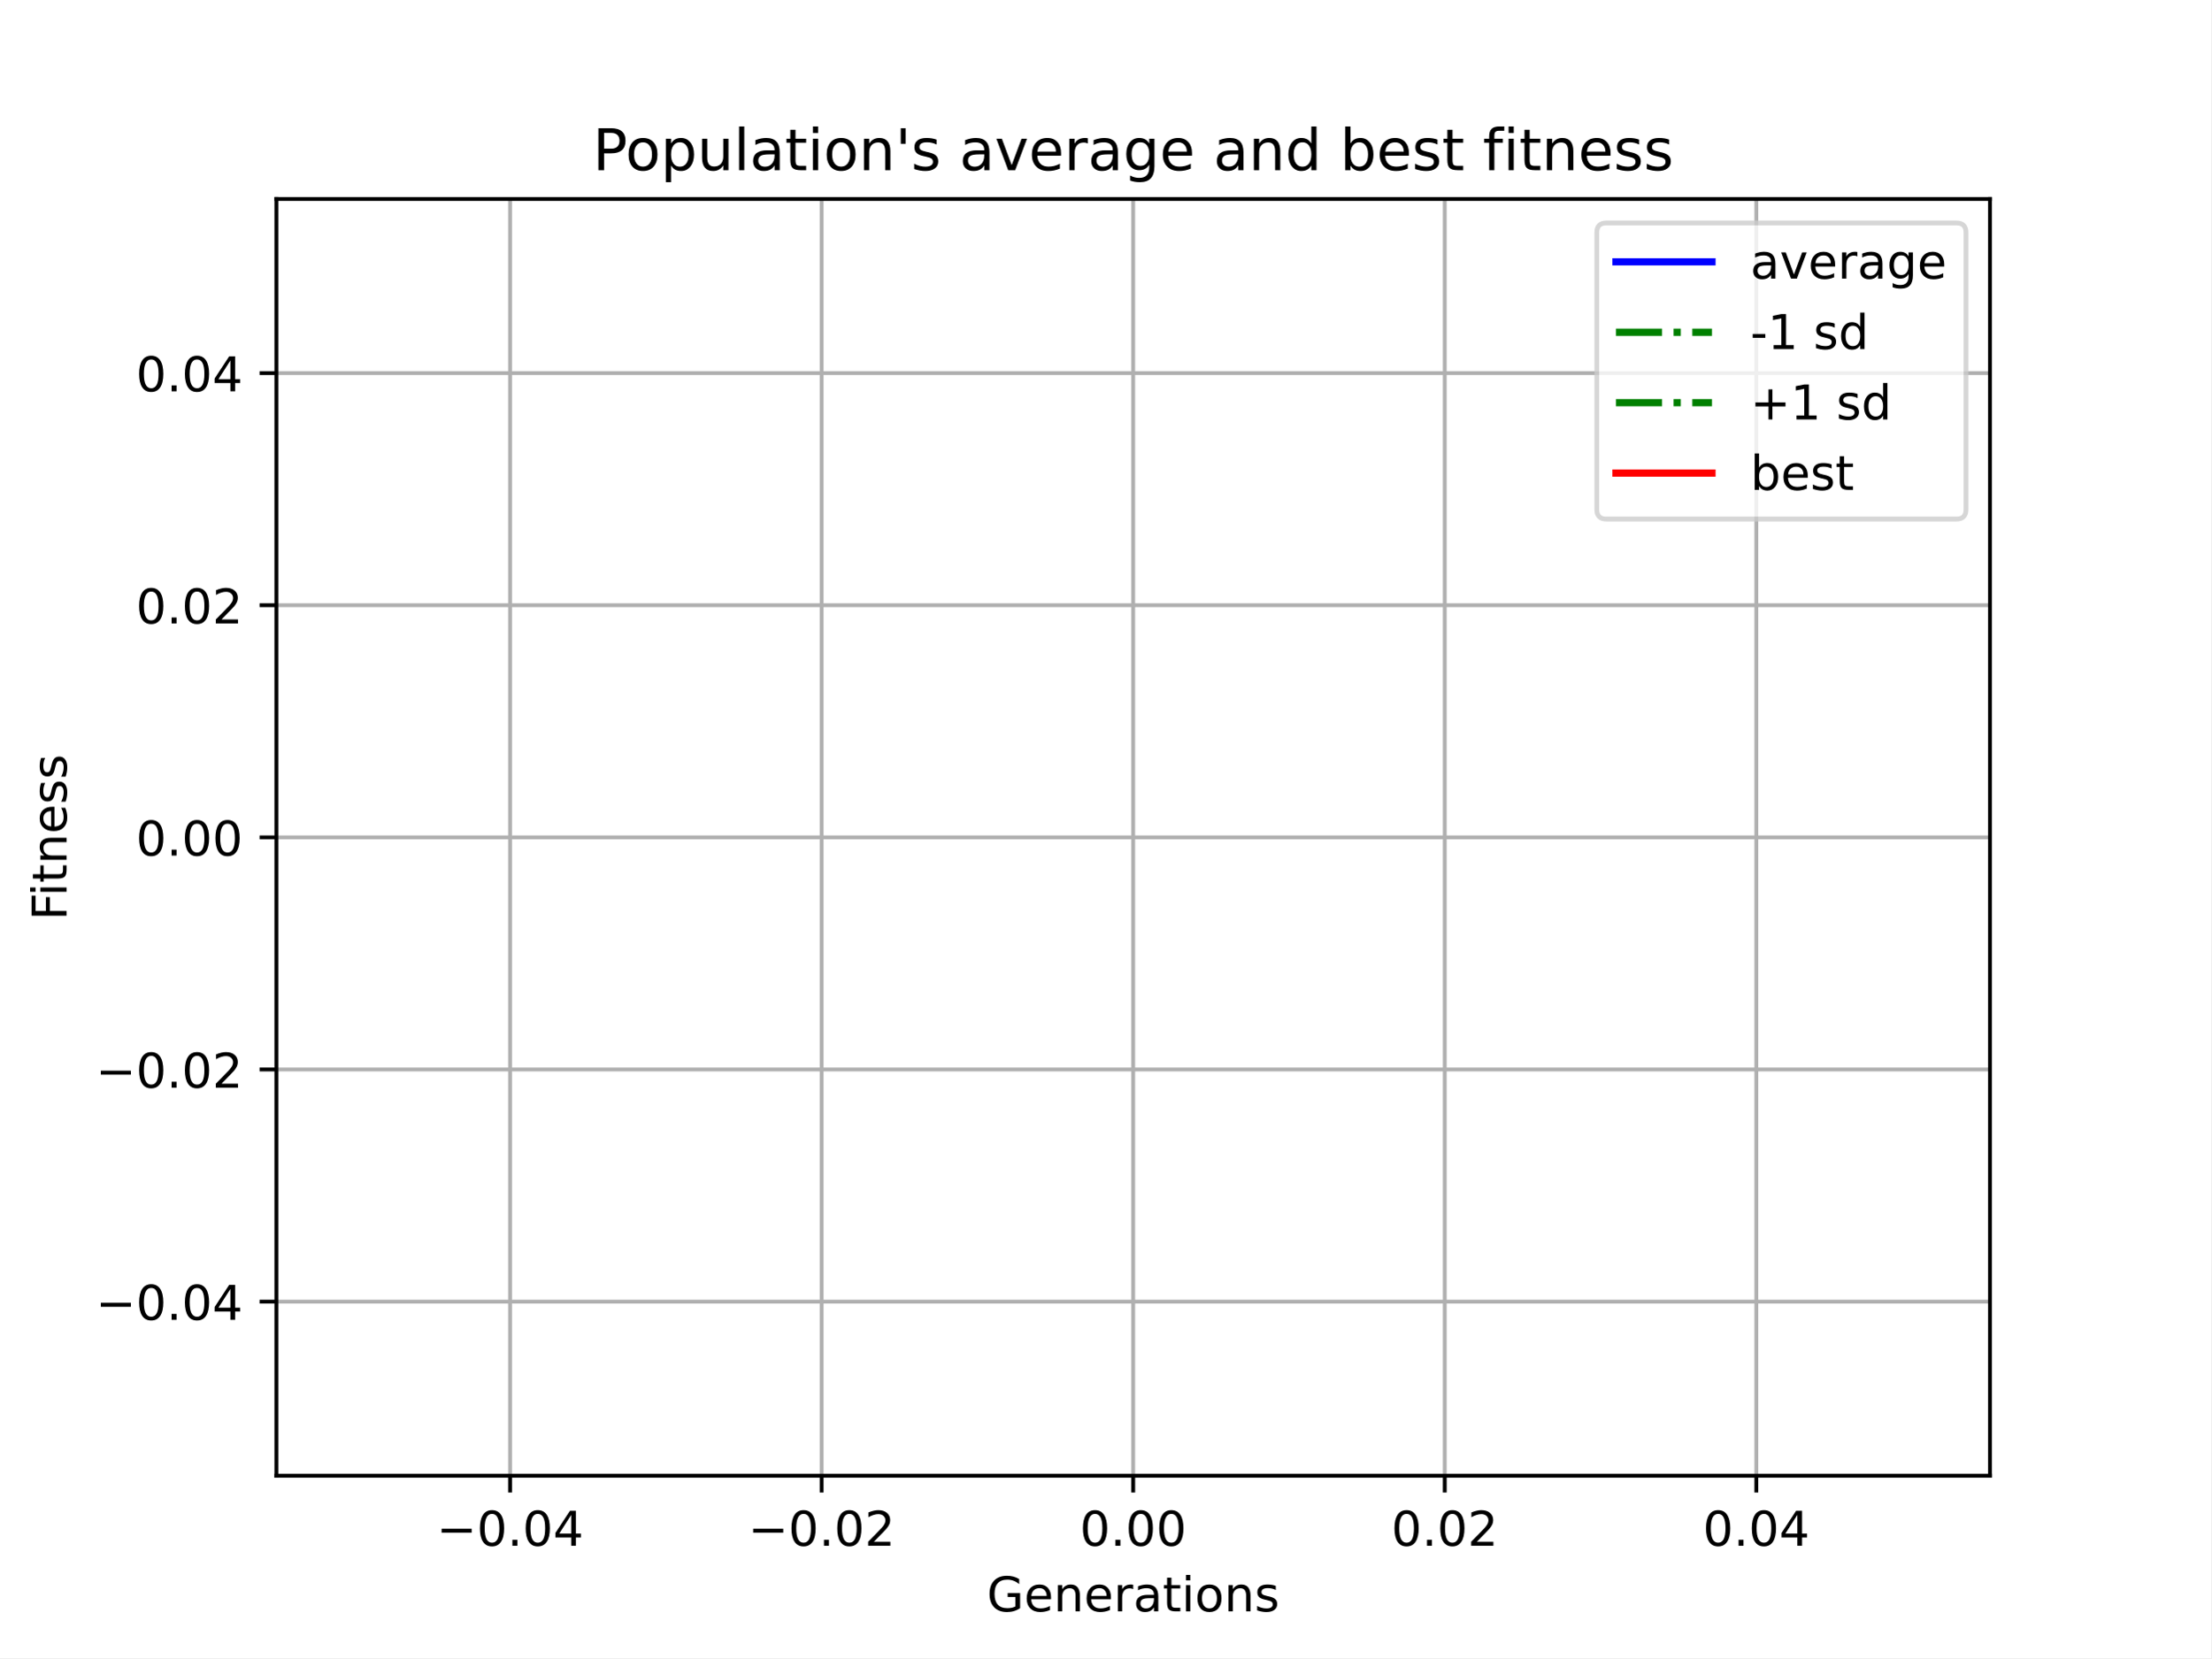
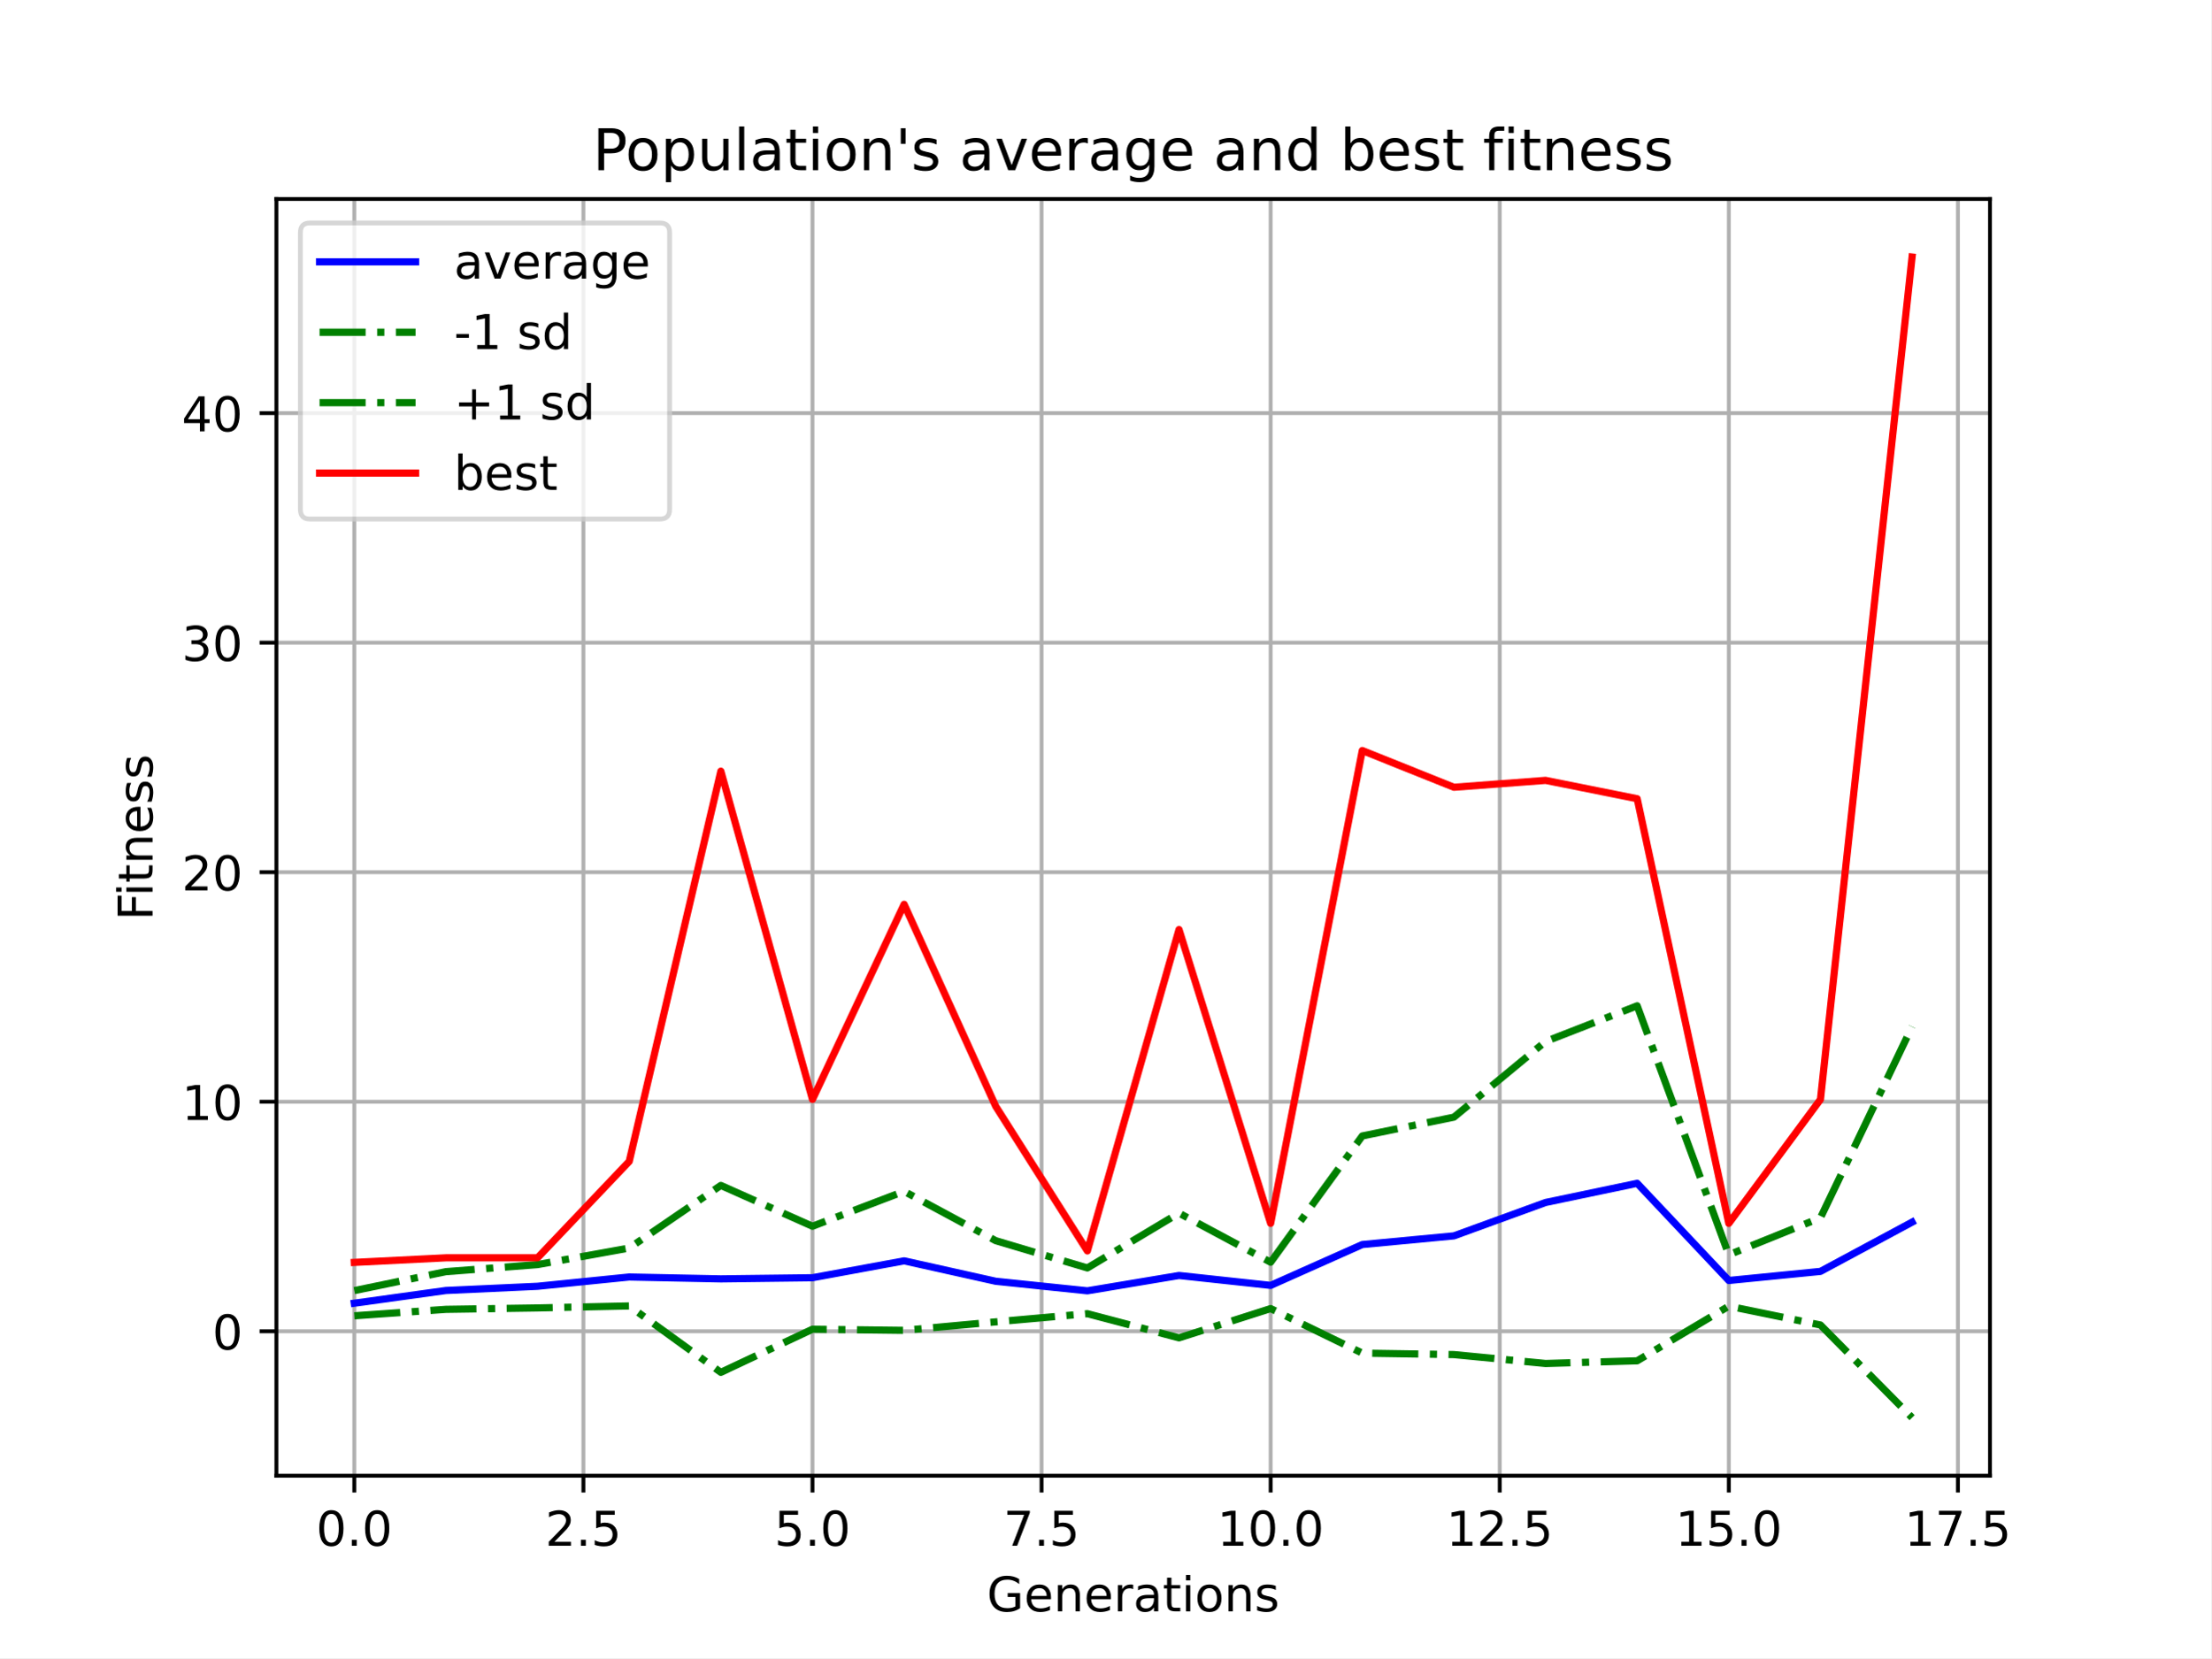
<svg xmlns="http://www.w3.org/2000/svg" xmlns:xlink="http://www.w3.org/1999/xlink" width="460.8pt" height="345.6pt" viewBox="0 0 460.8 345.6" version="1.1">
  <defs>
    <style type="text/css">*{stroke-linejoin: round; stroke-linecap: butt}</style>
  </defs>
  <g id="figure_1">
    <g id="patch_1">
      <path d="M 0 345.6  L 460.8 345.6  L 460.8 0  L 0 0  z " style="fill: #ffffff" />
    </g>
    <g id="axes_1">
      <g id="patch_2">
        <path d="M 57.6 307.584  L 414.72 307.584  L 414.72 41.472  L 57.6 41.472  z " style="fill: #ffffff" />
      </g>
      <g id="matplotlib.axis_1">
        <g id="xtick_1">
          <g id="line2d_1">
-             <path d="M 106.298 307.584  L 106.298 41.472  " clip-path="url(#pc83db68479)" style="fill: none; stroke: #b0b0b0; stroke-width: 0.8; stroke-linecap: square" />
+             <path d="M 73.833 307.584  L 73.833 41.472  " clip-path="url(#p89f3222b8e)" style="fill: none; stroke: #b0b0b0; stroke-width: 0.8; stroke-linecap: square" />
          </g>
          <g id="line2d_2">
            <defs>
-               <path id="mea013eea92" d="M 0 0  L 0 3.5  " style="stroke: #000000; stroke-width: 0.8" />
-             </defs>
-             <g>
-               <use xlink:href="#mea013eea92" x="106.298" y="307.584" style="stroke: #000000; stroke-width: 0.8" />
+               <path id="mee9556b54b" d="M 0 0  L 0 3.5  " style="stroke: #000000; stroke-width: 0.8" />
+             </defs>
+             <g>
+               <use xlink:href="#mee9556b54b" x="73.833" y="307.584" style="stroke: #000000; stroke-width: 0.8" />
            </g>
          </g>
          <g id="text_1">
-             <g transform="translate(90.97553 322.1824) scale(0.1 -0.1)">
-               <defs>
-                 <path id="DejaVuSans-2212" d="M 678 2272  L 4684 2272  L 4684 1741  L 678 1741  L 678 2272  z " transform="scale(0.015625)" />
+             <g transform="translate(65.88116 322.1824) scale(0.1 -0.1)">
+               <defs>
                <path id="DejaVuSans-30" d="M 2034 4250  Q 1547 4250 1301 3770  Q 1056 3291 1056 2328  Q 1056 1369 1301 889  Q 1547 409 2034 409  Q 2525 409 2770 889  Q 3016 1369 3016 2328  Q 3016 3291 2770 3770  Q 2525 4250 2034 4250  z M 2034 4750  Q 2819 4750 3233 4129  Q 3647 3509 3647 2328  Q 3647 1150 3233 529  Q 2819 -91 2034 -91  Q 1250 -91 836 529  Q 422 1150 422 2328  Q 422 3509 836 4129  Q 1250 4750 2034 4750  z " transform="scale(0.015625)" />
                <path id="DejaVuSans-2e" d="M 684 794  L 1344 794  L 1344 0  L 684 0  L 684 794  z " transform="scale(0.015625)" />
-                 <path id="DejaVuSans-34" d="M 2419 4116  L 825 1625  L 2419 1625  L 2419 4116  z M 2253 4666  L 3047 4666  L 3047 1625  L 3713 1625  L 3713 1100  L 3047 1100  L 3047 0  L 2419 0  L 2419 1100  L 313 1100  L 313 1709  L 2253 4666  z " transform="scale(0.015625)" />
-               </defs>
-               <use xlink:href="#DejaVuSans-2212" />
-               <use xlink:href="#DejaVuSans-30" x="83.789" />
-               <use xlink:href="#DejaVuSans-2e" x="147.412" />
-               <use xlink:href="#DejaVuSans-30" x="179.199" />
-               <use xlink:href="#DejaVuSans-34" x="242.822" />
-             </g>
-           </g>
-         </g>
-         <g id="xtick_2">
-           <g id="line2d_3">
-             <path d="M 171.229 307.584  L 171.229 41.472  " clip-path="url(#pc83db68479)" style="fill: none; stroke: #b0b0b0; stroke-width: 0.8; stroke-linecap: square" />
-           </g>
-           <g id="line2d_4">
-             <g>
-               <use xlink:href="#mea013eea92" x="171.229" y="307.584" style="stroke: #000000; stroke-width: 0.8" />
-             </g>
-           </g>
-           <g id="text_2">
-             <g transform="translate(155.9064 322.1824) scale(0.1 -0.1)">
-               <defs>
-                 <path id="DejaVuSans-32" d="M 1228 531  L 3431 531  L 3431 0  L 469 0  L 469 531  Q 828 903 1448 1529  Q 2069 2156 2228 2338  Q 2531 2678 2651 2914  Q 2772 3150 2772 3378  Q 2772 3750 2511 3984  Q 2250 4219 1831 4219  Q 1534 4219 1204 4116  Q 875 4013 500 3803  L 500 4441  Q 881 4594 1212 4672  Q 1544 4750 1819 4750  Q 2544 4750 2975 4387  Q 3406 4025 3406 3419  Q 3406 3131 3298 2873  Q 3191 2616 2906 2266  Q 2828 2175 2409 1742  Q 1991 1309 1228 531  z " transform="scale(0.015625)" />
-               </defs>
-               <use xlink:href="#DejaVuSans-2212" />
-               <use xlink:href="#DejaVuSans-30" x="83.789" />
-               <use xlink:href="#DejaVuSans-2e" x="147.412" />
-               <use xlink:href="#DejaVuSans-30" x="179.199" />
-               <use xlink:href="#DejaVuSans-32" x="242.822" />
-             </g>
-           </g>
-         </g>
-         <g id="xtick_3">
-           <g id="line2d_5">
-             <path d="M 236.16 307.584  L 236.16 41.472  " clip-path="url(#pc83db68479)" style="fill: none; stroke: #b0b0b0; stroke-width: 0.8; stroke-linecap: square" />
-           </g>
-           <g id="line2d_6">
-             <g>
-               <use xlink:href="#mea013eea92" x="236.16" y="307.584" style="stroke: #000000; stroke-width: 0.8" />
-             </g>
-           </g>
-           <g id="text_3">
-             <g transform="translate(225.0272 322.1824) scale(0.1 -0.1)">
+               </defs>
              <use xlink:href="#DejaVuSans-30" />
              <use xlink:href="#DejaVuSans-2e" x="63.623" />
              <use xlink:href="#DejaVuSans-30" x="95.41" />
-               <use xlink:href="#DejaVuSans-30" x="159.033" />
+             </g>
+           </g>
+         </g>
+         <g id="xtick_2">
+           <g id="line2d_3">
+             <path d="M 121.576 307.584  L 121.576 41.472  " clip-path="url(#p89f3222b8e)" style="fill: none; stroke: #b0b0b0; stroke-width: 0.8; stroke-linecap: square" />
+           </g>
+           <g id="line2d_4">
+             <g>
+               <use xlink:href="#mee9556b54b" x="121.576" y="307.584" style="stroke: #000000; stroke-width: 0.8" />
+             </g>
+           </g>
+           <g id="text_2">
+             <g transform="translate(113.6245 322.1824) scale(0.1 -0.1)">
+               <defs>
+                 <path id="DejaVuSans-32" d="M 1228 531  L 3431 531  L 3431 0  L 469 0  L 469 531  Q 828 903 1448 1529  Q 2069 2156 2228 2338  Q 2531 2678 2651 2914  Q 2772 3150 2772 3378  Q 2772 3750 2511 3984  Q 2250 4219 1831 4219  Q 1534 4219 1204 4116  Q 875 4013 500 3803  L 500 4441  Q 881 4594 1212 4672  Q 1544 4750 1819 4750  Q 2544 4750 2975 4387  Q 3406 4025 3406 3419  Q 3406 3131 3298 2873  Q 3191 2616 2906 2266  Q 2828 2175 2409 1742  Q 1991 1309 1228 531  z " transform="scale(0.015625)" />
+                 <path id="DejaVuSans-35" d="M 691 4666  L 3169 4666  L 3169 4134  L 1269 4134  L 1269 2991  Q 1406 3038 1543 3061  Q 1681 3084 1819 3084  Q 2600 3084 3056 2656  Q 3513 2228 3513 1497  Q 3513 744 3044 326  Q 2575 -91 1722 -91  Q 1428 -91 1123 -41  Q 819 9 494 109  L 494 744  Q 775 591 1075 516  Q 1375 441 1709 441  Q 2250 441 2565 725  Q 2881 1009 2881 1497  Q 2881 1984 2565 2268  Q 2250 2553 1709 2553  Q 1456 2553 1204 2497  Q 953 2441 691 2322  L 691 4666  z " transform="scale(0.015625)" />
+               </defs>
+               <use xlink:href="#DejaVuSans-32" />
+               <use xlink:href="#DejaVuSans-2e" x="63.623" />
+               <use xlink:href="#DejaVuSans-35" x="95.41" />
+             </g>
+           </g>
+         </g>
+         <g id="xtick_3">
+           <g id="line2d_5">
+             <path d="M 169.319 307.584  L 169.319 41.472  " clip-path="url(#p89f3222b8e)" style="fill: none; stroke: #b0b0b0; stroke-width: 0.8; stroke-linecap: square" />
+           </g>
+           <g id="line2d_6">
+             <g>
+               <use xlink:href="#mee9556b54b" x="169.319" y="307.584" style="stroke: #000000; stroke-width: 0.8" />
+             </g>
+           </g>
+           <g id="text_3">
+             <g transform="translate(161.3678 322.1824) scale(0.1 -0.1)">
+               <use xlink:href="#DejaVuSans-35" />
+               <use xlink:href="#DejaVuSans-2e" x="63.623" />
+               <use xlink:href="#DejaVuSans-30" x="95.41" />
            </g>
          </g>
        </g>
        <g id="xtick_4">
          <g id="line2d_7">
-             <path d="M 301.091 307.584  L 301.091 41.472  " clip-path="url(#pc83db68479)" style="fill: none; stroke: #b0b0b0; stroke-width: 0.8; stroke-linecap: square" />
+             <path d="M 217.063 307.584  L 217.063 41.472  " clip-path="url(#p89f3222b8e)" style="fill: none; stroke: #b0b0b0; stroke-width: 0.8; stroke-linecap: square" />
          </g>
          <g id="line2d_8">
            <g>
-               <use xlink:href="#mea013eea92" x="301.091" y="307.584" style="stroke: #000000; stroke-width: 0.8" />
+               <use xlink:href="#mee9556b54b" x="217.063" y="307.584" style="stroke: #000000; stroke-width: 0.8" />
            </g>
          </g>
          <g id="text_4">
-             <g transform="translate(289.9581 322.1824) scale(0.1 -0.1)">
-               <use xlink:href="#DejaVuSans-30" />
+             <g transform="translate(209.1111 322.1824) scale(0.1 -0.1)">
+               <defs>
+                 <path id="DejaVuSans-37" d="M 525 4666  L 3525 4666  L 3525 4397  L 1831 0  L 1172 0  L 2766 4134  L 525 4134  L 525 4666  z " transform="scale(0.015625)" />
+               </defs>
+               <use xlink:href="#DejaVuSans-37" />
              <use xlink:href="#DejaVuSans-2e" x="63.623" />
-               <use xlink:href="#DejaVuSans-30" x="95.41" />
-               <use xlink:href="#DejaVuSans-32" x="159.033" />
+               <use xlink:href="#DejaVuSans-35" x="95.41" />
            </g>
          </g>
        </g>
        <g id="xtick_5">
          <g id="line2d_9">
-             <path d="M 366.022 307.584  L 366.022 41.472  " clip-path="url(#pc83db68479)" style="fill: none; stroke: #b0b0b0; stroke-width: 0.8; stroke-linecap: square" />
+             <path d="M 264.806 307.584  L 264.806 41.472  " clip-path="url(#p89f3222b8e)" style="fill: none; stroke: #b0b0b0; stroke-width: 0.8; stroke-linecap: square" />
          </g>
          <g id="line2d_10">
            <g>
-               <use xlink:href="#mea013eea92" x="366.022" y="307.584" style="stroke: #000000; stroke-width: 0.8" />
+               <use xlink:href="#mee9556b54b" x="264.806" y="307.584" style="stroke: #000000; stroke-width: 0.8" />
            </g>
          </g>
          <g id="text_5">
-             <g transform="translate(354.889 322.1824) scale(0.1 -0.1)">
-               <use xlink:href="#DejaVuSans-30" />
-               <use xlink:href="#DejaVuSans-2e" x="63.623" />
-               <use xlink:href="#DejaVuSans-30" x="95.41" />
-               <use xlink:href="#DejaVuSans-34" x="159.033" />
-             </g>
-           </g>
-         </g>
-         <g id="text_6">
+             <g transform="translate(253.6732 322.1824) scale(0.1 -0.1)">
+               <defs>
+                 <path id="DejaVuSans-31" d="M 794 531  L 1825 531  L 1825 4091  L 703 3866  L 703 4441  L 1819 4666  L 2450 4666  L 2450 531  L 3481 531  L 3481 0  L 794 0  L 794 531  z " transform="scale(0.015625)" />
+               </defs>
+               <use xlink:href="#DejaVuSans-31" />
+               <use xlink:href="#DejaVuSans-30" x="63.623" />
+               <use xlink:href="#DejaVuSans-2e" x="127.246" />
+               <use xlink:href="#DejaVuSans-30" x="159.033" />
+             </g>
+           </g>
+         </g>
+         <g id="xtick_6">
+           <g id="line2d_11">
+             <path d="M 312.549 307.584  L 312.549 41.472  " clip-path="url(#p89f3222b8e)" style="fill: none; stroke: #b0b0b0; stroke-width: 0.8; stroke-linecap: square" />
+           </g>
+           <g id="line2d_12">
+             <g>
+               <use xlink:href="#mee9556b54b" x="312.549" y="307.584" style="stroke: #000000; stroke-width: 0.8" />
+             </g>
+           </g>
+           <g id="text_6">
+             <g transform="translate(301.4165 322.1824) scale(0.1 -0.1)">
+               <use xlink:href="#DejaVuSans-31" />
+               <use xlink:href="#DejaVuSans-32" x="63.623" />
+               <use xlink:href="#DejaVuSans-2e" x="127.246" />
+               <use xlink:href="#DejaVuSans-35" x="159.033" />
+             </g>
+           </g>
+         </g>
+         <g id="xtick_7">
+           <g id="line2d_13">
+             <path d="M 360.293 307.584  L 360.293 41.472  " clip-path="url(#p89f3222b8e)" style="fill: none; stroke: #b0b0b0; stroke-width: 0.8; stroke-linecap: square" />
+           </g>
+           <g id="line2d_14">
+             <g>
+               <use xlink:href="#mee9556b54b" x="360.293" y="307.584" style="stroke: #000000; stroke-width: 0.8" />
+             </g>
+           </g>
+           <g id="text_7">
+             <g transform="translate(349.1598 322.1824) scale(0.1 -0.1)">
+               <use xlink:href="#DejaVuSans-31" />
+               <use xlink:href="#DejaVuSans-35" x="63.623" />
+               <use xlink:href="#DejaVuSans-2e" x="127.246" />
+               <use xlink:href="#DejaVuSans-30" x="159.033" />
+             </g>
+           </g>
+         </g>
+         <g id="xtick_8">
+           <g id="line2d_15">
+             <path d="M 408.036 307.584  L 408.036 41.472  " clip-path="url(#p89f3222b8e)" style="fill: none; stroke: #b0b0b0; stroke-width: 0.8; stroke-linecap: square" />
+           </g>
+           <g id="line2d_16">
+             <g>
+               <use xlink:href="#mee9556b54b" x="408.036" y="307.584" style="stroke: #000000; stroke-width: 0.8" />
+             </g>
+           </g>
+           <g id="text_8">
+             <g transform="translate(396.9031 322.1824) scale(0.1 -0.1)">
+               <use xlink:href="#DejaVuSans-31" />
+               <use xlink:href="#DejaVuSans-37" x="63.623" />
+               <use xlink:href="#DejaVuSans-2e" x="127.246" />
+               <use xlink:href="#DejaVuSans-35" x="159.033" />
+             </g>
+           </g>
+         </g>
+         <g id="text_9">
          <g transform="translate(205.6623 335.8606) scale(0.1 -0.1)">
            <defs>
              <path id="DejaVuSans-47" d="M 3809 666  L 3809 1919  L 2778 1919  L 2778 2438  L 4434 2438  L 4434 434  Q 4069 175 3628 42  Q 3188 -91 2688 -91  Q 1594 -91 976 548  Q 359 1188 359 2328  Q 359 3472 976 4111  Q 1594 4750 2688 4750  Q 3144 4750 3555 4637  Q 3966 4525 4313 4306  L 4313 3634  Q 3963 3931 3569 4081  Q 3175 4231 2741 4231  Q 1884 4231 1454 3753  Q 1025 3275 1025 2328  Q 1025 1384 1454 906  Q 1884 428 2741 428  Q 3075 428 3337 486  Q 3600 544 3809 666  z " transform="scale(0.015625)" />
              <path id="DejaVuSans-65" d="M 3597 1894  L 3597 1613  L 953 1613  Q 991 1019 1311 708  Q 1631 397 2203 397  Q 2534 397 2845 478  Q 3156 559 3463 722  L 3463 178  Q 3153 47 2828 -22  Q 2503 -91 2169 -91  Q 1331 -91 842 396  Q 353 884 353 1716  Q 353 2575 817 3079  Q 1281 3584 2069 3584  Q 2775 3584 3186 3129  Q 3597 2675 3597 1894  z M 3022 2063  Q 3016 2534 2758 2815  Q 2500 3097 2075 3097  Q 1594 3097 1305 2825  Q 1016 2553 972 2059  L 3022 2063  z " transform="scale(0.015625)" />
              <path id="DejaVuSans-6e" d="M 3513 2113  L 3513 0  L 2938 0  L 2938 2094  Q 2938 2591 2744 2837  Q 2550 3084 2163 3084  Q 1697 3084 1428 2787  Q 1159 2491 1159 1978  L 1159 0  L 581 0  L 581 3500  L 1159 3500  L 1159 2956  Q 1366 3272 1645 3428  Q 1925 3584 2291 3584  Q 2894 3584 3203 3211  Q 3513 2838 3513 2113  z " transform="scale(0.015625)" />
              <path id="DejaVuSans-72" d="M 2631 2963  Q 2534 3019 2420 3045  Q 2306 3072 2169 3072  Q 1681 3072 1420 2755  Q 1159 2438 1159 1844  L 1159 0  L 581 0  L 581 3500  L 1159 3500  L 1159 2956  Q 1341 3275 1631 3429  Q 1922 3584 2338 3584  Q 2397 3584 2469 3576  Q 2541 3569 2628 3553  L 2631 2963  z " transform="scale(0.015625)" />
              <path id="DejaVuSans-61" d="M 2194 1759  Q 1497 1759 1228 1600  Q 959 1441 959 1056  Q 959 750 1161 570  Q 1363 391 1709 391  Q 2188 391 2477 730  Q 2766 1069 2766 1631  L 2766 1759  L 2194 1759  z M 3341 1997  L 3341 0  L 2766 0  L 2766 531  Q 2569 213 2275 61  Q 1981 -91 1556 -91  Q 1019 -91 701 211  Q 384 513 384 1019  Q 384 1609 779 1909  Q 1175 2209 1959 2209  L 2766 2209  L 2766 2266  Q 2766 2663 2505 2880  Q 2244 3097 1772 3097  Q 1472 3097 1187 3025  Q 903 2953 641 2809  L 641 3341  Q 956 3463 1253 3523  Q 1550 3584 1831 3584  Q 2591 3584 2966 3190  Q 3341 2797 3341 1997  z " transform="scale(0.015625)" />
              <path id="DejaVuSans-74" d="M 1172 4494  L 1172 3500  L 2356 3500  L 2356 3053  L 1172 3053  L 1172 1153  Q 1172 725 1289 603  Q 1406 481 1766 481  L 2356 481  L 2356 0  L 1766 0  Q 1100 0 847 248  Q 594 497 594 1153  L 594 3053  L 172 3053  L 172 3500  L 594 3500  L 594 4494  L 1172 4494  z " transform="scale(0.015625)" />
              <path id="DejaVuSans-69" d="M 603 3500  L 1178 3500  L 1178 0  L 603 0  L 603 3500  z M 603 4863  L 1178 4863  L 1178 4134  L 603 4134  L 603 4863  z " transform="scale(0.015625)" />
              <path id="DejaVuSans-6f" d="M 1959 3097  Q 1497 3097 1228 2736  Q 959 2375 959 1747  Q 959 1119 1226 758  Q 1494 397 1959 397  Q 2419 397 2687 759  Q 2956 1122 2956 1747  Q 2956 2369 2687 2733  Q 2419 3097 1959 3097  z M 1959 3584  Q 2709 3584 3137 3096  Q 3566 2609 3566 1747  Q 3566 888 3137 398  Q 2709 -91 1959 -91  Q 1206 -91 779 398  Q 353 888 353 1747  Q 353 2609 779 3096  Q 1206 3584 1959 3584  z " transform="scale(0.015625)" />
              <path id="DejaVuSans-73" d="M 2834 3397  L 2834 2853  Q 2591 2978 2328 3040  Q 2066 3103 1784 3103  Q 1356 3103 1142 2972  Q 928 2841 928 2578  Q 928 2378 1081 2264  Q 1234 2150 1697 2047  L 1894 2003  Q 2506 1872 2764 1633  Q 3022 1394 3022 966  Q 3022 478 2636 193  Q 2250 -91 1575 -91  Q 1294 -91 989 -36  Q 684 19 347 128  L 347 722  Q 666 556 975 473  Q 1284 391 1588 391  Q 1994 391 2212 530  Q 2431 669 2431 922  Q 2431 1156 2273 1281  Q 2116 1406 1581 1522  L 1381 1569  Q 847 1681 609 1914  Q 372 2147 372 2553  Q 372 3047 722 3315  Q 1072 3584 1716 3584  Q 2034 3584 2315 3537  Q 2597 3491 2834 3397  z " transform="scale(0.015625)" />
            </defs>
            <use xlink:href="#DejaVuSans-47" />
            <use xlink:href="#DejaVuSans-65" x="77.49" />
            <use xlink:href="#DejaVuSans-6e" x="139.014" />
            <use xlink:href="#DejaVuSans-65" x="202.393" />
            <use xlink:href="#DejaVuSans-72" x="263.916" />
            <use xlink:href="#DejaVuSans-61" x="305.029" />
            <use xlink:href="#DejaVuSans-74" x="366.309" />
            <use xlink:href="#DejaVuSans-69" x="405.518" />
            <use xlink:href="#DejaVuSans-6f" x="433.301" />
            <use xlink:href="#DejaVuSans-6e" x="494.482" />
            <use xlink:href="#DejaVuSans-73" x="557.861" />
          </g>
        </g>
      </g>
      <g id="matplotlib.axis_2">
        <g id="ytick_1">
-           <g id="line2d_11">
-             <path d="M 57.6 271.296  L 414.72 271.296  " clip-path="url(#pc83db68479)" style="fill: none; stroke: #b0b0b0; stroke-width: 0.8; stroke-linecap: square" />
-           </g>
-           <g id="line2d_12">
-             <defs>
-               <path id="m4c34d81840" d="M 0 0  L -3.5 0  " style="stroke: #000000; stroke-width: 0.8" />
-             </defs>
-             <g>
-               <use xlink:href="#m4c34d81840" x="57.6" y="271.296" style="stroke: #000000; stroke-width: 0.8" />
-             </g>
-           </g>
-           <g id="text_7">
-             <g transform="translate(19.95469 275.0952) scale(0.1 -0.1)">
-               <use xlink:href="#DejaVuSans-2212" />
-               <use xlink:href="#DejaVuSans-30" x="83.789" />
-               <use xlink:href="#DejaVuSans-2e" x="147.412" />
-               <use xlink:href="#DejaVuSans-30" x="179.199" />
-               <use xlink:href="#DejaVuSans-34" x="242.822" />
+           <g id="line2d_17">
+             <path d="M 57.6 277.479  L 414.72 277.479  " clip-path="url(#p89f3222b8e)" style="fill: none; stroke: #b0b0b0; stroke-width: 0.8; stroke-linecap: square" />
+           </g>
+           <g id="line2d_18">
+             <defs>
+               <path id="meb86d4662c" d="M 0 0  L -3.5 0  " style="stroke: #000000; stroke-width: 0.8" />
+             </defs>
+             <g>
+               <use xlink:href="#meb86d4662c" x="57.6" y="277.479" style="stroke: #000000; stroke-width: 0.8" />
+             </g>
+           </g>
+           <g id="text_10">
+             <g transform="translate(44.2375 281.2785) scale(0.1 -0.1)">
+               <use xlink:href="#DejaVuSans-30" />
            </g>
          </g>
        </g>
        <g id="ytick_2">
-           <g id="line2d_13">
-             <path d="M 57.6 222.912  L 414.72 222.912  " clip-path="url(#pc83db68479)" style="fill: none; stroke: #b0b0b0; stroke-width: 0.8; stroke-linecap: square" />
-           </g>
-           <g id="line2d_14">
-             <g>
-               <use xlink:href="#m4c34d81840" x="57.6" y="222.912" style="stroke: #000000; stroke-width: 0.8" />
-             </g>
-           </g>
-           <g id="text_8">
-             <g transform="translate(19.95469 226.7112) scale(0.1 -0.1)">
-               <use xlink:href="#DejaVuSans-2212" />
-               <use xlink:href="#DejaVuSans-30" x="83.789" />
-               <use xlink:href="#DejaVuSans-2e" x="147.412" />
-               <use xlink:href="#DejaVuSans-30" x="179.199" />
-               <use xlink:href="#DejaVuSans-32" x="242.822" />
+           <g id="line2d_19">
+             <path d="M 57.6 229.635  L 414.72 229.635  " clip-path="url(#p89f3222b8e)" style="fill: none; stroke: #b0b0b0; stroke-width: 0.8; stroke-linecap: square" />
+           </g>
+           <g id="line2d_20">
+             <g>
+               <use xlink:href="#meb86d4662c" x="57.6" y="229.635" style="stroke: #000000; stroke-width: 0.8" />
+             </g>
+           </g>
+           <g id="text_11">
+             <g transform="translate(37.875 233.4342) scale(0.1 -0.1)">
+               <use xlink:href="#DejaVuSans-31" />
+               <use xlink:href="#DejaVuSans-30" x="63.623" />
            </g>
          </g>
        </g>
        <g id="ytick_3">
-           <g id="line2d_15">
-             <path d="M 57.6 174.528  L 414.72 174.528  " clip-path="url(#pc83db68479)" style="fill: none; stroke: #b0b0b0; stroke-width: 0.8; stroke-linecap: square" />
-           </g>
-           <g id="line2d_16">
-             <g>
-               <use xlink:href="#m4c34d81840" x="57.6" y="174.528" style="stroke: #000000; stroke-width: 0.8" />
-             </g>
-           </g>
-           <g id="text_9">
-             <g transform="translate(28.33438 178.3272) scale(0.1 -0.1)">
-               <use xlink:href="#DejaVuSans-30" />
-               <use xlink:href="#DejaVuSans-2e" x="63.623" />
-               <use xlink:href="#DejaVuSans-30" x="95.41" />
-               <use xlink:href="#DejaVuSans-30" x="159.033" />
+           <g id="line2d_21">
+             <path d="M 57.6 181.791  L 414.72 181.791  " clip-path="url(#p89f3222b8e)" style="fill: none; stroke: #b0b0b0; stroke-width: 0.8; stroke-linecap: square" />
+           </g>
+           <g id="line2d_22">
+             <g>
+               <use xlink:href="#meb86d4662c" x="57.6" y="181.791" style="stroke: #000000; stroke-width: 0.8" />
+             </g>
+           </g>
+           <g id="text_12">
+             <g transform="translate(37.875 185.5899) scale(0.1 -0.1)">
+               <use xlink:href="#DejaVuSans-32" />
+               <use xlink:href="#DejaVuSans-30" x="63.623" />
            </g>
          </g>
        </g>
        <g id="ytick_4">
-           <g id="line2d_17">
-             <path d="M 57.6 126.144  L 414.72 126.144  " clip-path="url(#pc83db68479)" style="fill: none; stroke: #b0b0b0; stroke-width: 0.8; stroke-linecap: square" />
-           </g>
-           <g id="line2d_18">
-             <g>
-               <use xlink:href="#m4c34d81840" x="57.6" y="126.144" style="stroke: #000000; stroke-width: 0.8" />
-             </g>
-           </g>
-           <g id="text_10">
-             <g transform="translate(28.33438 129.9432) scale(0.1 -0.1)">
-               <use xlink:href="#DejaVuSans-30" />
-               <use xlink:href="#DejaVuSans-2e" x="63.623" />
-               <use xlink:href="#DejaVuSans-30" x="95.41" />
-               <use xlink:href="#DejaVuSans-32" x="159.033" />
+           <g id="line2d_23">
+             <path d="M 57.6 133.946  L 414.72 133.946  " clip-path="url(#p89f3222b8e)" style="fill: none; stroke: #b0b0b0; stroke-width: 0.8; stroke-linecap: square" />
+           </g>
+           <g id="line2d_24">
+             <g>
+               <use xlink:href="#meb86d4662c" x="57.6" y="133.946" style="stroke: #000000; stroke-width: 0.8" />
+             </g>
+           </g>
+           <g id="text_13">
+             <g transform="translate(37.875 137.7456) scale(0.1 -0.1)">
+               <defs>
+                 <path id="DejaVuSans-33" d="M 2597 2516  Q 3050 2419 3304 2112  Q 3559 1806 3559 1356  Q 3559 666 3084 287  Q 2609 -91 1734 -91  Q 1441 -91 1130 -33  Q 819 25 488 141  L 488 750  Q 750 597 1062 519  Q 1375 441 1716 441  Q 2309 441 2620 675  Q 2931 909 2931 1356  Q 2931 1769 2642 2001  Q 2353 2234 1838 2234  L 1294 2234  L 1294 2753  L 1863 2753  Q 2328 2753 2575 2939  Q 2822 3125 2822 3475  Q 2822 3834 2567 4026  Q 2313 4219 1838 4219  Q 1578 4219 1281 4162  Q 984 4106 628 3988  L 628 4550  Q 988 4650 1302 4700  Q 1616 4750 1894 4750  Q 2613 4750 3031 4423  Q 3450 4097 3450 3541  Q 3450 3153 3228 2886  Q 3006 2619 2597 2516  z " transform="scale(0.015625)" />
+               </defs>
+               <use xlink:href="#DejaVuSans-33" />
+               <use xlink:href="#DejaVuSans-30" x="63.623" />
            </g>
          </g>
        </g>
        <g id="ytick_5">
-           <g id="line2d_19">
-             <path d="M 57.6 77.76  L 414.72 77.76  " clip-path="url(#pc83db68479)" style="fill: none; stroke: #b0b0b0; stroke-width: 0.8; stroke-linecap: square" />
-           </g>
-           <g id="line2d_20">
-             <g>
-               <use xlink:href="#m4c34d81840" x="57.6" y="77.76" style="stroke: #000000; stroke-width: 0.8" />
-             </g>
-           </g>
-           <g id="text_11">
-             <g transform="translate(28.33438 81.55922) scale(0.1 -0.1)">
-               <use xlink:href="#DejaVuSans-30" />
-               <use xlink:href="#DejaVuSans-2e" x="63.623" />
-               <use xlink:href="#DejaVuSans-30" x="95.41" />
-               <use xlink:href="#DejaVuSans-34" x="159.033" />
-             </g>
-           </g>
-         </g>
-         <g id="text_12">
-           <g transform="translate(13.875 191.8452) rotate(-90) scale(0.1 -0.1)">
+           <g id="line2d_25">
+             <path d="M 57.6 86.102  L 414.72 86.102  " clip-path="url(#p89f3222b8e)" style="fill: none; stroke: #b0b0b0; stroke-width: 0.8; stroke-linecap: square" />
+           </g>
+           <g id="line2d_26">
+             <g>
+               <use xlink:href="#meb86d4662c" x="57.6" y="86.102" style="stroke: #000000; stroke-width: 0.8" />
+             </g>
+           </g>
+           <g id="text_14">
+             <g transform="translate(37.875 89.90133) scale(0.1 -0.1)">
+               <defs>
+                 <path id="DejaVuSans-34" d="M 2419 4116  L 825 1625  L 2419 1625  L 2419 4116  z M 2253 4666  L 3047 4666  L 3047 1625  L 3713 1625  L 3713 1100  L 3047 1100  L 3047 0  L 2419 0  L 2419 1100  L 313 1100  L 313 1709  L 2253 4666  z " transform="scale(0.015625)" />
+               </defs>
+               <use xlink:href="#DejaVuSans-34" />
+               <use xlink:href="#DejaVuSans-30" x="63.623" />
+             </g>
+           </g>
+         </g>
+         <g id="text_15">
+           <g transform="translate(31.79531 191.8452) rotate(-90) scale(0.1 -0.1)">
            <defs>
              <path id="DejaVuSans-46" d="M 628 4666  L 3309 4666  L 3309 4134  L 1259 4134  L 1259 2759  L 3109 2759  L 3109 2228  L 1259 2228  L 1259 0  L 628 0  L 628 4666  z " transform="scale(0.015625)" />
            </defs>
            <use xlink:href="#DejaVuSans-46" />
            <use xlink:href="#DejaVuSans-69" x="50.27" />
            <use xlink:href="#DejaVuSans-74" x="78.053" />
            <use xlink:href="#DejaVuSans-6e" x="117.262" />
            <use xlink:href="#DejaVuSans-65" x="180.641" />
            <use xlink:href="#DejaVuSans-73" x="242.164" />
            <use xlink:href="#DejaVuSans-73" x="294.264" />
          </g>
        </g>
      </g>
-       <g id="line2d_21" />
-       <g id="line2d_22" />
-       <g id="line2d_23" />
-       <g id="line2d_24" />
+       <g id="line2d_27">
+         <path d="M 73.833 271.633  L 92.93 268.982  L 112.027 268.102  L 131.125 266.169  L 150.222 266.561  L 169.319 266.322  L 188.417 262.801  L 207.514 267.059  L 226.611 269.049  L 245.709 265.853  L 264.806 267.92  L 283.903 259.404  L 303.001 257.595  L 322.098 250.639  L 341.195 246.639  L 360.293 266.896  L 379.39 265.001  L 398.487 254.734  " clip-path="url(#p89f3222b8e)" style="fill: none; stroke: #0000ff; stroke-width: 1.5; stroke-linecap: square" />
+       </g>
+       <g id="line2d_28">
+         <path d="M 73.833 274.257  L 92.93 272.909  L 112.027 272.618  L 131.125 272.202  L 150.222 286.043  L 169.319 277.056  L 188.417 277.291  L 207.514 275.52  L 226.611 273.817  L 245.709 278.853  L 264.806 272.75  L 283.903 282.038  L 303.001 282.338  L 322.098 284.196  L 341.195 283.636  L 360.293 272.244  L 379.39 276.172  L 398.487 295.488  " clip-path="url(#p89f3222b8e)" style="fill: none; stroke-dasharray: 9.6,2.4,1.5,2.4; stroke-dashoffset: 0; stroke: #008000; stroke-width: 1.5" />
+       </g>
+       <g id="line2d_29">
+         <path d="M 73.833 269.008  L 92.93 265.055  L 112.027 263.585  L 131.125 260.135  L 150.222 247.079  L 169.319 255.588  L 188.417 248.31  L 207.514 258.597  L 226.611 264.281  L 245.709 252.853  L 264.806 263.09  L 283.903 236.769  L 303.001 232.852  L 322.098 217.081  L 341.195 209.642  L 360.293 261.548  L 379.39 253.831  L 398.487 213.98  " clip-path="url(#p89f3222b8e)" style="fill: none; stroke-dasharray: 9.6,2.4,1.5,2.4; stroke-dashoffset: 0; stroke: #008000; stroke-width: 1.5" />
+       </g>
+       <g id="line2d_30">
+         <path d="M 73.833 263.126  L 92.93 262.169  L 112.027 262.169  L 131.125 242.074  L 150.222 160.739  L 169.319 229.157  L 188.417 188.489  L 207.514 230.592  L 226.611 260.734  L 245.709 193.752  L 264.806 254.992  L 283.903 156.433  L 303.001 164.088  L 322.098 162.653  L 341.195 166.481  L 360.293 254.992  L 379.39 229.157  L 398.487 53.568  " clip-path="url(#p89f3222b8e)" style="fill: none; stroke: #ff0000; stroke-width: 1.5; stroke-linecap: square" />
+       </g>
      <g id="patch_3">
        <path d="M 57.6 307.584  L 57.6 41.472  " style="fill: none; stroke: #000000; stroke-width: 0.8; stroke-linejoin: miter; stroke-linecap: square" />
      </g>
      <g id="patch_4">
        <path d="M 414.72 307.584  L 414.72 41.472  " style="fill: none; stroke: #000000; stroke-width: 0.8; stroke-linejoin: miter; stroke-linecap: square" />
      </g>
      <g id="patch_5">
        <path d="M 57.6 307.584  L 414.72 307.584  " style="fill: none; stroke: #000000; stroke-width: 0.8; stroke-linejoin: miter; stroke-linecap: square" />
      </g>
      <g id="patch_6">
        <path d="M 57.6 41.472  L 414.72 41.472  " style="fill: none; stroke: #000000; stroke-width: 0.8; stroke-linejoin: miter; stroke-linecap: square" />
      </g>
-       <g id="text_13">
+       <g id="text_16">
        <g transform="translate(123.5297 35.472) scale(0.12 -0.12)">
          <defs>
            <path id="DejaVuSans-50" d="M 1259 4147  L 1259 2394  L 2053 2394  Q 2494 2394 2734 2622  Q 2975 2850 2975 3272  Q 2975 3691 2734 3919  Q 2494 4147 2053 4147  L 1259 4147  z M 628 4666  L 2053 4666  Q 2838 4666 3239 4311  Q 3641 3956 3641 3272  Q 3641 2581 3239 2228  Q 2838 1875 2053 1875  L 1259 1875  L 1259 0  L 628 0  L 628 4666  z " transform="scale(0.015625)" />
            <path id="DejaVuSans-70" d="M 1159 525  L 1159 -1331  L 581 -1331  L 581 3500  L 1159 3500  L 1159 2969  Q 1341 3281 1617 3432  Q 1894 3584 2278 3584  Q 2916 3584 3314 3078  Q 3713 2572 3713 1747  Q 3713 922 3314 415  Q 2916 -91 2278 -91  Q 1894 -91 1617 61  Q 1341 213 1159 525  z M 3116 1747  Q 3116 2381 2855 2742  Q 2594 3103 2138 3103  Q 1681 3103 1420 2742  Q 1159 2381 1159 1747  Q 1159 1113 1420 752  Q 1681 391 2138 391  Q 2594 391 2855 752  Q 3116 1113 3116 1747  z " transform="scale(0.015625)" />
            <path id="DejaVuSans-75" d="M 544 1381  L 544 3500  L 1119 3500  L 1119 1403  Q 1119 906 1312 657  Q 1506 409 1894 409  Q 2359 409 2629 706  Q 2900 1003 2900 1516  L 2900 3500  L 3475 3500  L 3475 0  L 2900 0  L 2900 538  Q 2691 219 2414 64  Q 2138 -91 1772 -91  Q 1169 -91 856 284  Q 544 659 544 1381  z M 1991 3584  L 1991 3584  z " transform="scale(0.015625)" />
            <path id="DejaVuSans-6c" d="M 603 4863  L 1178 4863  L 1178 0  L 603 0  L 603 4863  z " transform="scale(0.015625)" />
            <path id="DejaVuSans-27" d="M 1147 4666  L 1147 2931  L 616 2931  L 616 4666  L 1147 4666  z " transform="scale(0.015625)" />
            <path id="DejaVuSans-20" transform="scale(0.015625)" />
            <path id="DejaVuSans-76" d="M 191 3500  L 800 3500  L 1894 563  L 2988 3500  L 3597 3500  L 2284 0  L 1503 0  L 191 3500  z " transform="scale(0.015625)" />
            <path id="DejaVuSans-67" d="M 2906 1791  Q 2906 2416 2648 2759  Q 2391 3103 1925 3103  Q 1463 3103 1205 2759  Q 947 2416 947 1791  Q 947 1169 1205 825  Q 1463 481 1925 481  Q 2391 481 2648 825  Q 2906 1169 2906 1791  z M 3481 434  Q 3481 -459 3084 -895  Q 2688 -1331 1869 -1331  Q 1566 -1331 1297 -1286  Q 1028 -1241 775 -1147  L 775 -588  Q 1028 -725 1275 -790  Q 1522 -856 1778 -856  Q 2344 -856 2625 -561  Q 2906 -266 2906 331  L 2906 616  Q 2728 306 2450 153  Q 2172 0 1784 0  Q 1141 0 747 490  Q 353 981 353 1791  Q 353 2603 747 3093  Q 1141 3584 1784 3584  Q 2172 3584 2450 3431  Q 2728 3278 2906 2969  L 2906 3500  L 3481 3500  L 3481 434  z " transform="scale(0.015625)" />
            <path id="DejaVuSans-64" d="M 2906 2969  L 2906 4863  L 3481 4863  L 3481 0  L 2906 0  L 2906 525  Q 2725 213 2448 61  Q 2172 -91 1784 -91  Q 1150 -91 751 415  Q 353 922 353 1747  Q 353 2572 751 3078  Q 1150 3584 1784 3584  Q 2172 3584 2448 3432  Q 2725 3281 2906 2969  z M 947 1747  Q 947 1113 1208 752  Q 1469 391 1925 391  Q 2381 391 2643 752  Q 2906 1113 2906 1747  Q 2906 2381 2643 2742  Q 2381 3103 1925 3103  Q 1469 3103 1208 2742  Q 947 2381 947 1747  z " transform="scale(0.015625)" />
            <path id="DejaVuSans-62" d="M 3116 1747  Q 3116 2381 2855 2742  Q 2594 3103 2138 3103  Q 1681 3103 1420 2742  Q 1159 2381 1159 1747  Q 1159 1113 1420 752  Q 1681 391 2138 391  Q 2594 391 2855 752  Q 3116 1113 3116 1747  z M 1159 2969  Q 1341 3281 1617 3432  Q 1894 3584 2278 3584  Q 2916 3584 3314 3078  Q 3713 2572 3713 1747  Q 3713 922 3314 415  Q 2916 -91 2278 -91  Q 1894 -91 1617 61  Q 1341 213 1159 525  L 1159 0  L 581 0  L 581 4863  L 1159 4863  L 1159 2969  z " transform="scale(0.015625)" />
            <path id="DejaVuSans-66" d="M 2375 4863  L 2375 4384  L 1825 4384  Q 1516 4384 1395 4259  Q 1275 4134 1275 3809  L 1275 3500  L 2222 3500  L 2222 3053  L 1275 3053  L 1275 0  L 697 0  L 697 3053  L 147 3053  L 147 3500  L 697 3500  L 697 3744  Q 697 4328 969 4595  Q 1241 4863 1831 4863  L 2375 4863  z " transform="scale(0.015625)" />
          </defs>
          <use xlink:href="#DejaVuSans-50" />
          <use xlink:href="#DejaVuSans-6f" x="56.678" />
          <use xlink:href="#DejaVuSans-70" x="117.859" />
          <use xlink:href="#DejaVuSans-75" x="181.336" />
          <use xlink:href="#DejaVuSans-6c" x="244.715" />
          <use xlink:href="#DejaVuSans-61" x="272.498" />
          <use xlink:href="#DejaVuSans-74" x="333.777" />
          <use xlink:href="#DejaVuSans-69" x="372.986" />
          <use xlink:href="#DejaVuSans-6f" x="400.77" />
          <use xlink:href="#DejaVuSans-6e" x="461.951" />
          <use xlink:href="#DejaVuSans-27" x="525.33" />
          <use xlink:href="#DejaVuSans-73" x="552.82" />
          <use xlink:href="#DejaVuSans-20" x="604.92" />
          <use xlink:href="#DejaVuSans-61" x="636.707" />
          <use xlink:href="#DejaVuSans-76" x="697.986" />
          <use xlink:href="#DejaVuSans-65" x="757.166" />
          <use xlink:href="#DejaVuSans-72" x="818.689" />
          <use xlink:href="#DejaVuSans-61" x="859.803" />
          <use xlink:href="#DejaVuSans-67" x="921.082" />
          <use xlink:href="#DejaVuSans-65" x="984.559" />
          <use xlink:href="#DejaVuSans-20" x="1046.082" />
          <use xlink:href="#DejaVuSans-61" x="1077.869" />
          <use xlink:href="#DejaVuSans-6e" x="1139.148" />
          <use xlink:href="#DejaVuSans-64" x="1202.527" />
          <use xlink:href="#DejaVuSans-20" x="1266.004" />
          <use xlink:href="#DejaVuSans-62" x="1297.791" />
          <use xlink:href="#DejaVuSans-65" x="1361.268" />
          <use xlink:href="#DejaVuSans-73" x="1422.791" />
          <use xlink:href="#DejaVuSans-74" x="1474.891" />
          <use xlink:href="#DejaVuSans-20" x="1514.1" />
          <use xlink:href="#DejaVuSans-66" x="1545.887" />
          <use xlink:href="#DejaVuSans-69" x="1581.092" />
          <use xlink:href="#DejaVuSans-74" x="1608.875" />
          <use xlink:href="#DejaVuSans-6e" x="1648.084" />
          <use xlink:href="#DejaVuSans-65" x="1711.463" />
          <use xlink:href="#DejaVuSans-73" x="1772.986" />
          <use xlink:href="#DejaVuSans-73" x="1825.086" />
        </g>
      </g>
      <g id="legend_1">
        <g id="patch_7">
-           <path d="M 334.779 108.184  L 407.72 108.184  Q 409.72 108.184 409.72 106.184  L 409.72 48.472  Q 409.72 46.472 407.72 46.472  L 334.779 46.472  Q 332.779 46.472 332.779 48.472  L 332.779 106.184  Q 332.779 108.184 334.779 108.184  z " style="fill: #ffffff; opacity: 0.8; stroke: #cccccc; stroke-linejoin: miter" />
-         </g>
-         <g id="line2d_25">
-           <path d="M 336.779 54.57  L 346.779 54.57  L 356.779 54.57  " style="fill: none; stroke: #0000ff; stroke-width: 1.5; stroke-linecap: square" />
-         </g>
-         <g id="text_14">
-           <g transform="translate(364.7794 58.07044) scale(0.1 -0.1)">
+           <path d="M 64.6 108.184  L 137.541 108.184  Q 139.541 108.184 139.541 106.184  L 139.541 48.472  Q 139.541 46.472 137.541 46.472  L 64.6 46.472  Q 62.6 46.472 62.6 48.472  L 62.6 106.184  Q 62.6 108.184 64.6 108.184  z " style="fill: #ffffff; opacity: 0.8; stroke: #cccccc; stroke-linejoin: miter" />
+         </g>
+         <g id="line2d_31">
+           <path d="M 66.6 54.57  L 76.6 54.57  L 86.6 54.57  " style="fill: none; stroke: #0000ff; stroke-width: 1.5; stroke-linecap: square" />
+         </g>
+         <g id="text_17">
+           <g transform="translate(94.6 58.07044) scale(0.1 -0.1)">
            <use xlink:href="#DejaVuSans-61" />
            <use xlink:href="#DejaVuSans-76" x="61.279" />
            <use xlink:href="#DejaVuSans-65" x="120.459" />
            <use xlink:href="#DejaVuSans-72" x="181.982" />
            <use xlink:href="#DejaVuSans-61" x="223.096" />
            <use xlink:href="#DejaVuSans-67" x="284.375" />
            <use xlink:href="#DejaVuSans-65" x="347.852" />
          </g>
        </g>
-         <g id="line2d_26">
-           <path d="M 336.779 69.249  L 346.779 69.249  L 356.779 69.249  " style="fill: none; stroke-dasharray: 9.6,2.4,1.5,2.4; stroke-dashoffset: 0; stroke: #008000; stroke-width: 1.5" />
-         </g>
-         <g id="text_15">
-           <g transform="translate(364.7794 72.74856) scale(0.1 -0.1)">
+         <g id="line2d_32">
+           <path d="M 66.6 69.249  L 76.6 69.249  L 86.6 69.249  " style="fill: none; stroke-dasharray: 9.6,2.4,1.5,2.4; stroke-dashoffset: 0; stroke: #008000; stroke-width: 1.5" />
+         </g>
+         <g id="text_18">
+           <g transform="translate(94.6 72.74856) scale(0.1 -0.1)">
            <defs>
              <path id="DejaVuSans-2d" d="M 313 2009  L 1997 2009  L 1997 1497  L 313 1497  L 313 2009  z " transform="scale(0.015625)" />
-               <path id="DejaVuSans-31" d="M 794 531  L 1825 531  L 1825 4091  L 703 3866  L 703 4441  L 1819 4666  L 2450 4666  L 2450 531  L 3481 531  L 3481 0  L 794 0  L 794 531  z " transform="scale(0.015625)" />
            </defs>
            <use xlink:href="#DejaVuSans-2d" />
            <use xlink:href="#DejaVuSans-31" x="36.084" />
            <use xlink:href="#DejaVuSans-20" x="99.707" />
            <use xlink:href="#DejaVuSans-73" x="131.494" />
            <use xlink:href="#DejaVuSans-64" x="183.594" />
          </g>
        </g>
-         <g id="line2d_27">
-           <path d="M 336.779 83.927  L 346.779 83.927  L 356.779 83.927  " style="fill: none; stroke-dasharray: 9.6,2.4,1.5,2.4; stroke-dashoffset: 0; stroke: #008000; stroke-width: 1.5" />
-         </g>
-         <g id="text_16">
-           <g transform="translate(364.7794 87.42669) scale(0.1 -0.1)">
+         <g id="line2d_33">
+           <path d="M 66.6 83.927  L 76.6 83.927  L 86.6 83.927  " style="fill: none; stroke-dasharray: 9.6,2.4,1.5,2.4; stroke-dashoffset: 0; stroke: #008000; stroke-width: 1.5" />
+         </g>
+         <g id="text_19">
+           <g transform="translate(94.6 87.42669) scale(0.1 -0.1)">
            <defs>
              <path id="DejaVuSans-2b" d="M 2944 4013  L 2944 2272  L 4684 2272  L 4684 1741  L 2944 1741  L 2944 0  L 2419 0  L 2419 1741  L 678 1741  L 678 2272  L 2419 2272  L 2419 4013  L 2944 4013  z " transform="scale(0.015625)" />
            </defs>
            <use xlink:href="#DejaVuSans-2b" />
            <use xlink:href="#DejaVuSans-31" x="83.789" />
            <use xlink:href="#DejaVuSans-20" x="147.412" />
            <use xlink:href="#DejaVuSans-73" x="179.199" />
            <use xlink:href="#DejaVuSans-64" x="231.299" />
          </g>
        </g>
-         <g id="line2d_28">
-           <path d="M 336.779 98.605  L 346.779 98.605  L 356.779 98.605  " style="fill: none; stroke: #ff0000; stroke-width: 1.5; stroke-linecap: square" />
-         </g>
-         <g id="text_17">
-           <g transform="translate(364.7794 102.1048) scale(0.1 -0.1)">
+         <g id="line2d_34">
+           <path d="M 66.6 98.605  L 76.6 98.605  L 86.6 98.605  " style="fill: none; stroke: #ff0000; stroke-width: 1.5; stroke-linecap: square" />
+         </g>
+         <g id="text_20">
+           <g transform="translate(94.6 102.1048) scale(0.1 -0.1)">
            <use xlink:href="#DejaVuSans-62" />
            <use xlink:href="#DejaVuSans-65" x="63.477" />
            <use xlink:href="#DejaVuSans-73" x="125" />
            <use xlink:href="#DejaVuSans-74" x="177.1" />
          </g>
        </g>
      </g>
    </g>
  </g>
  <defs>
-     <clipPath id="pc83db68479">
+     <clipPath id="p89f3222b8e">
      <rect x="57.6" y="41.472" width="357.12" height="266.112" />
    </clipPath>
  </defs>
</svg>
